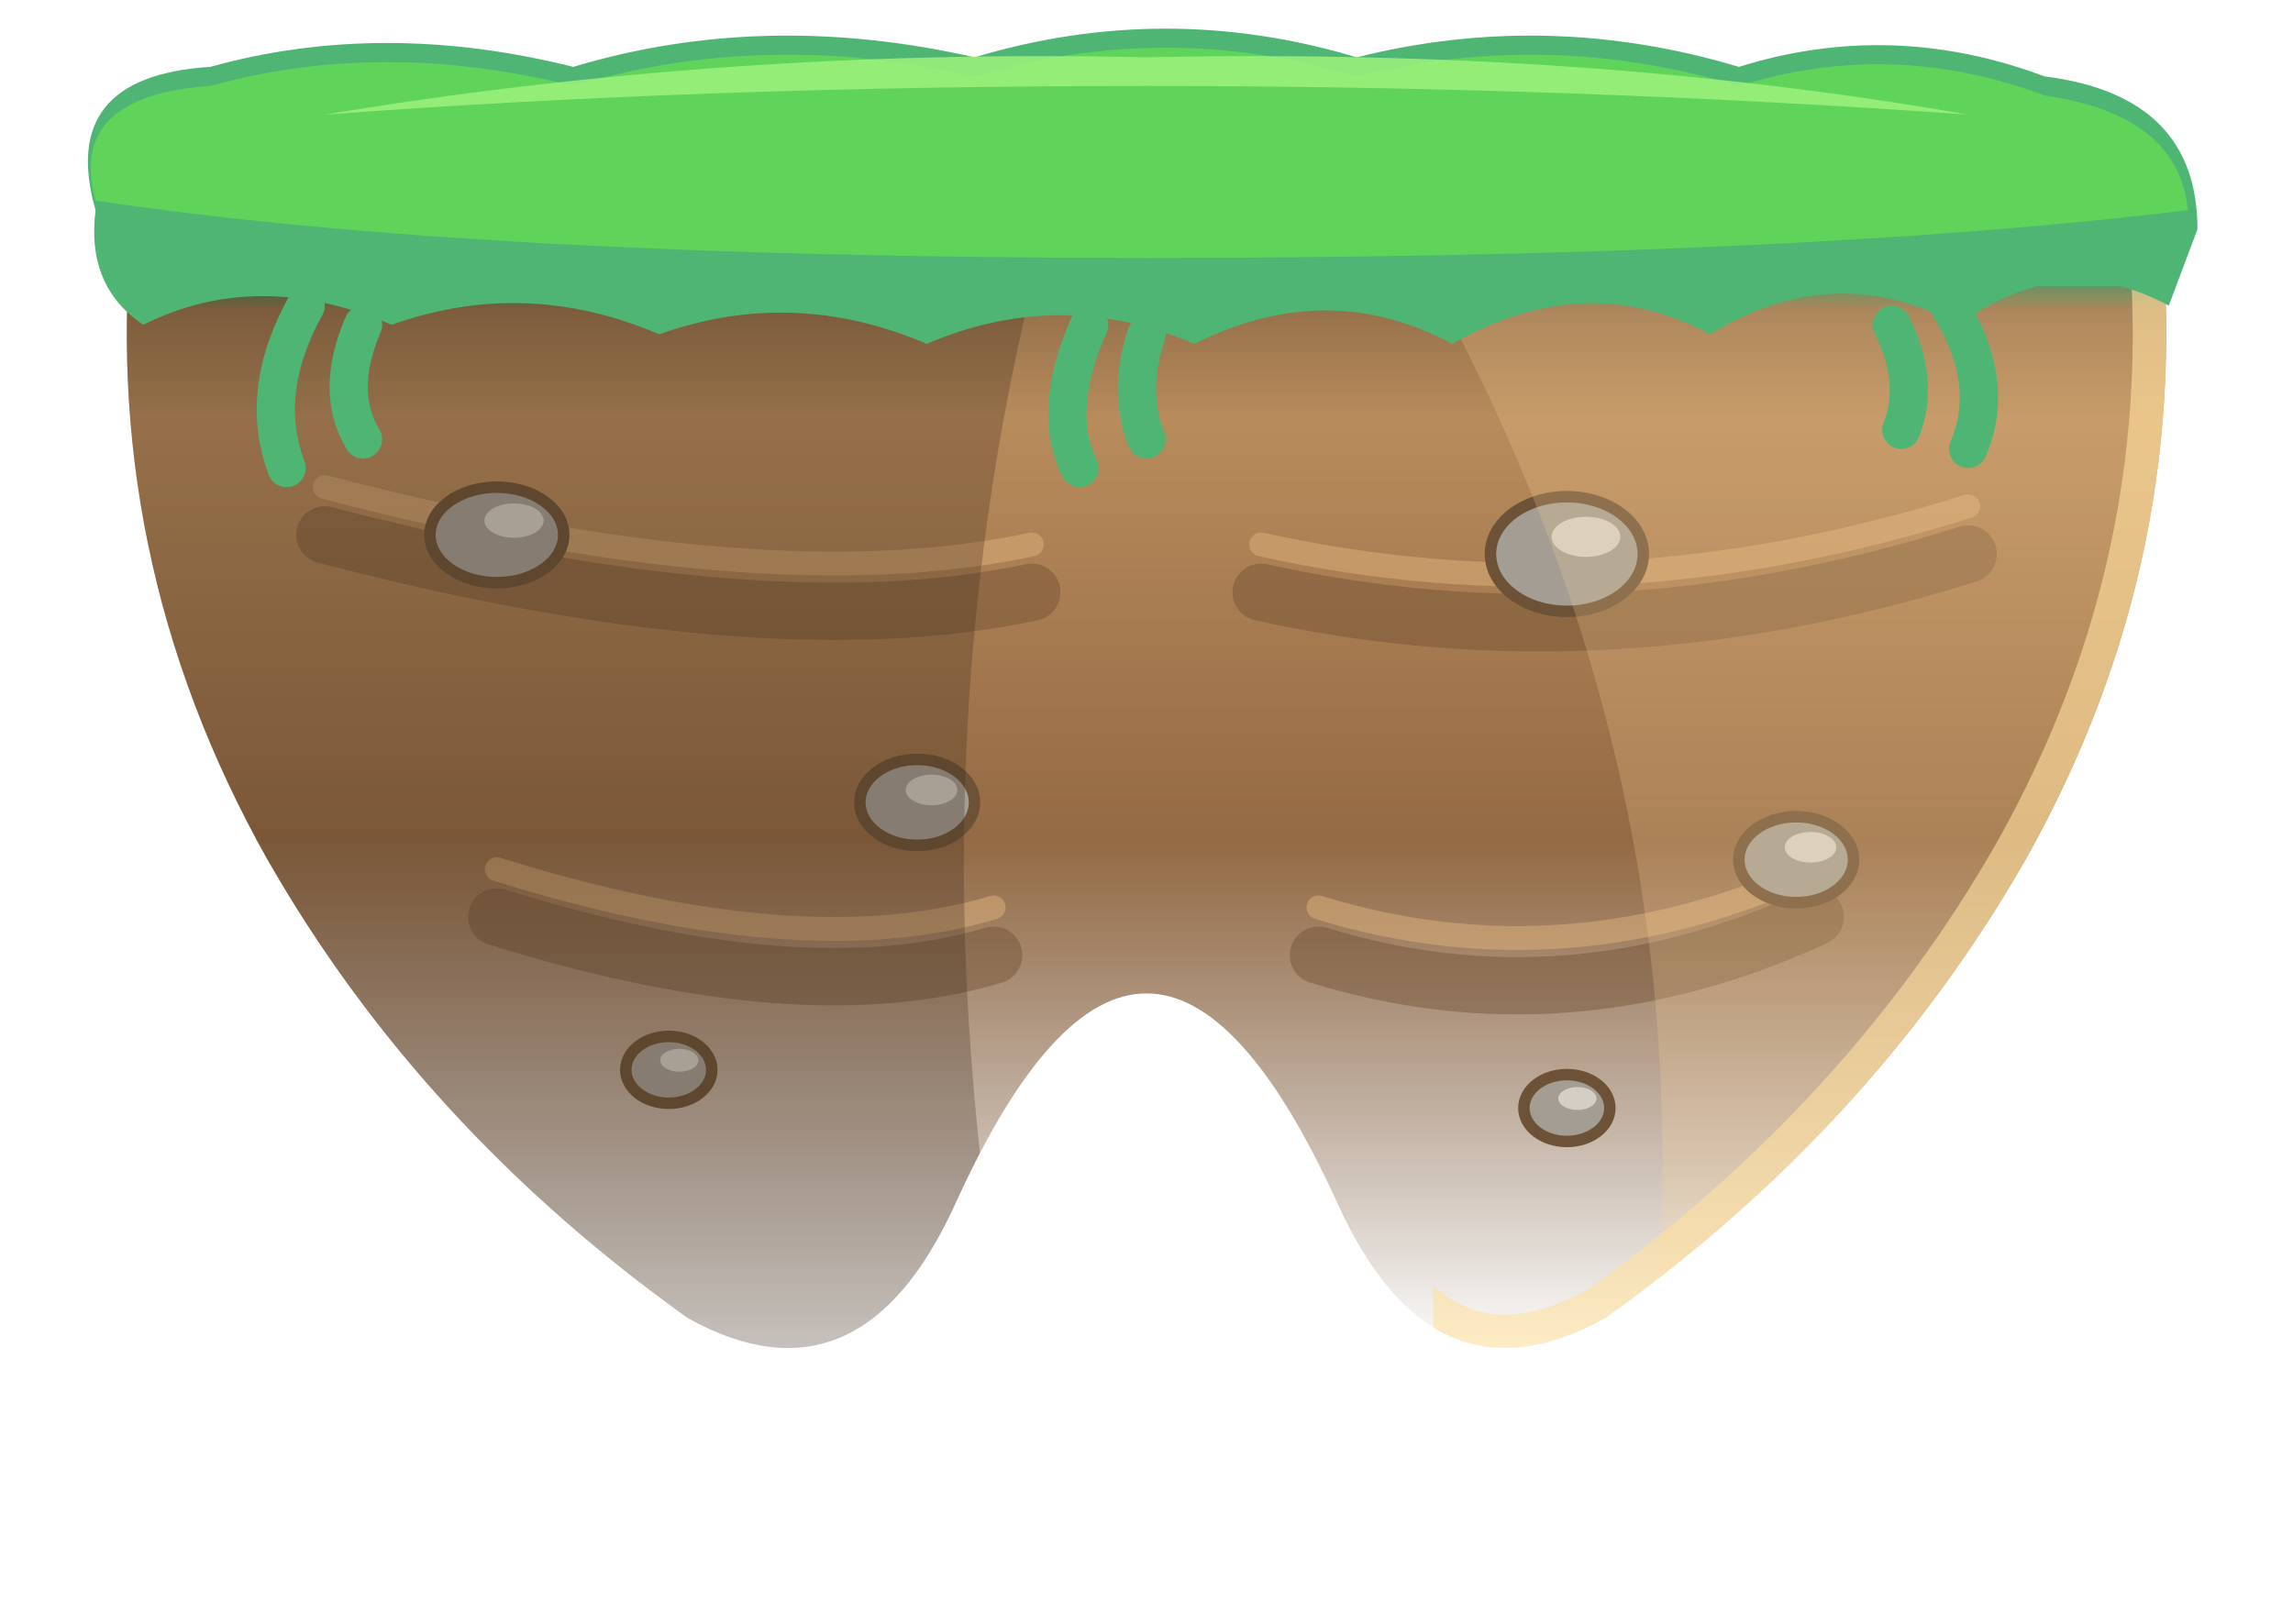
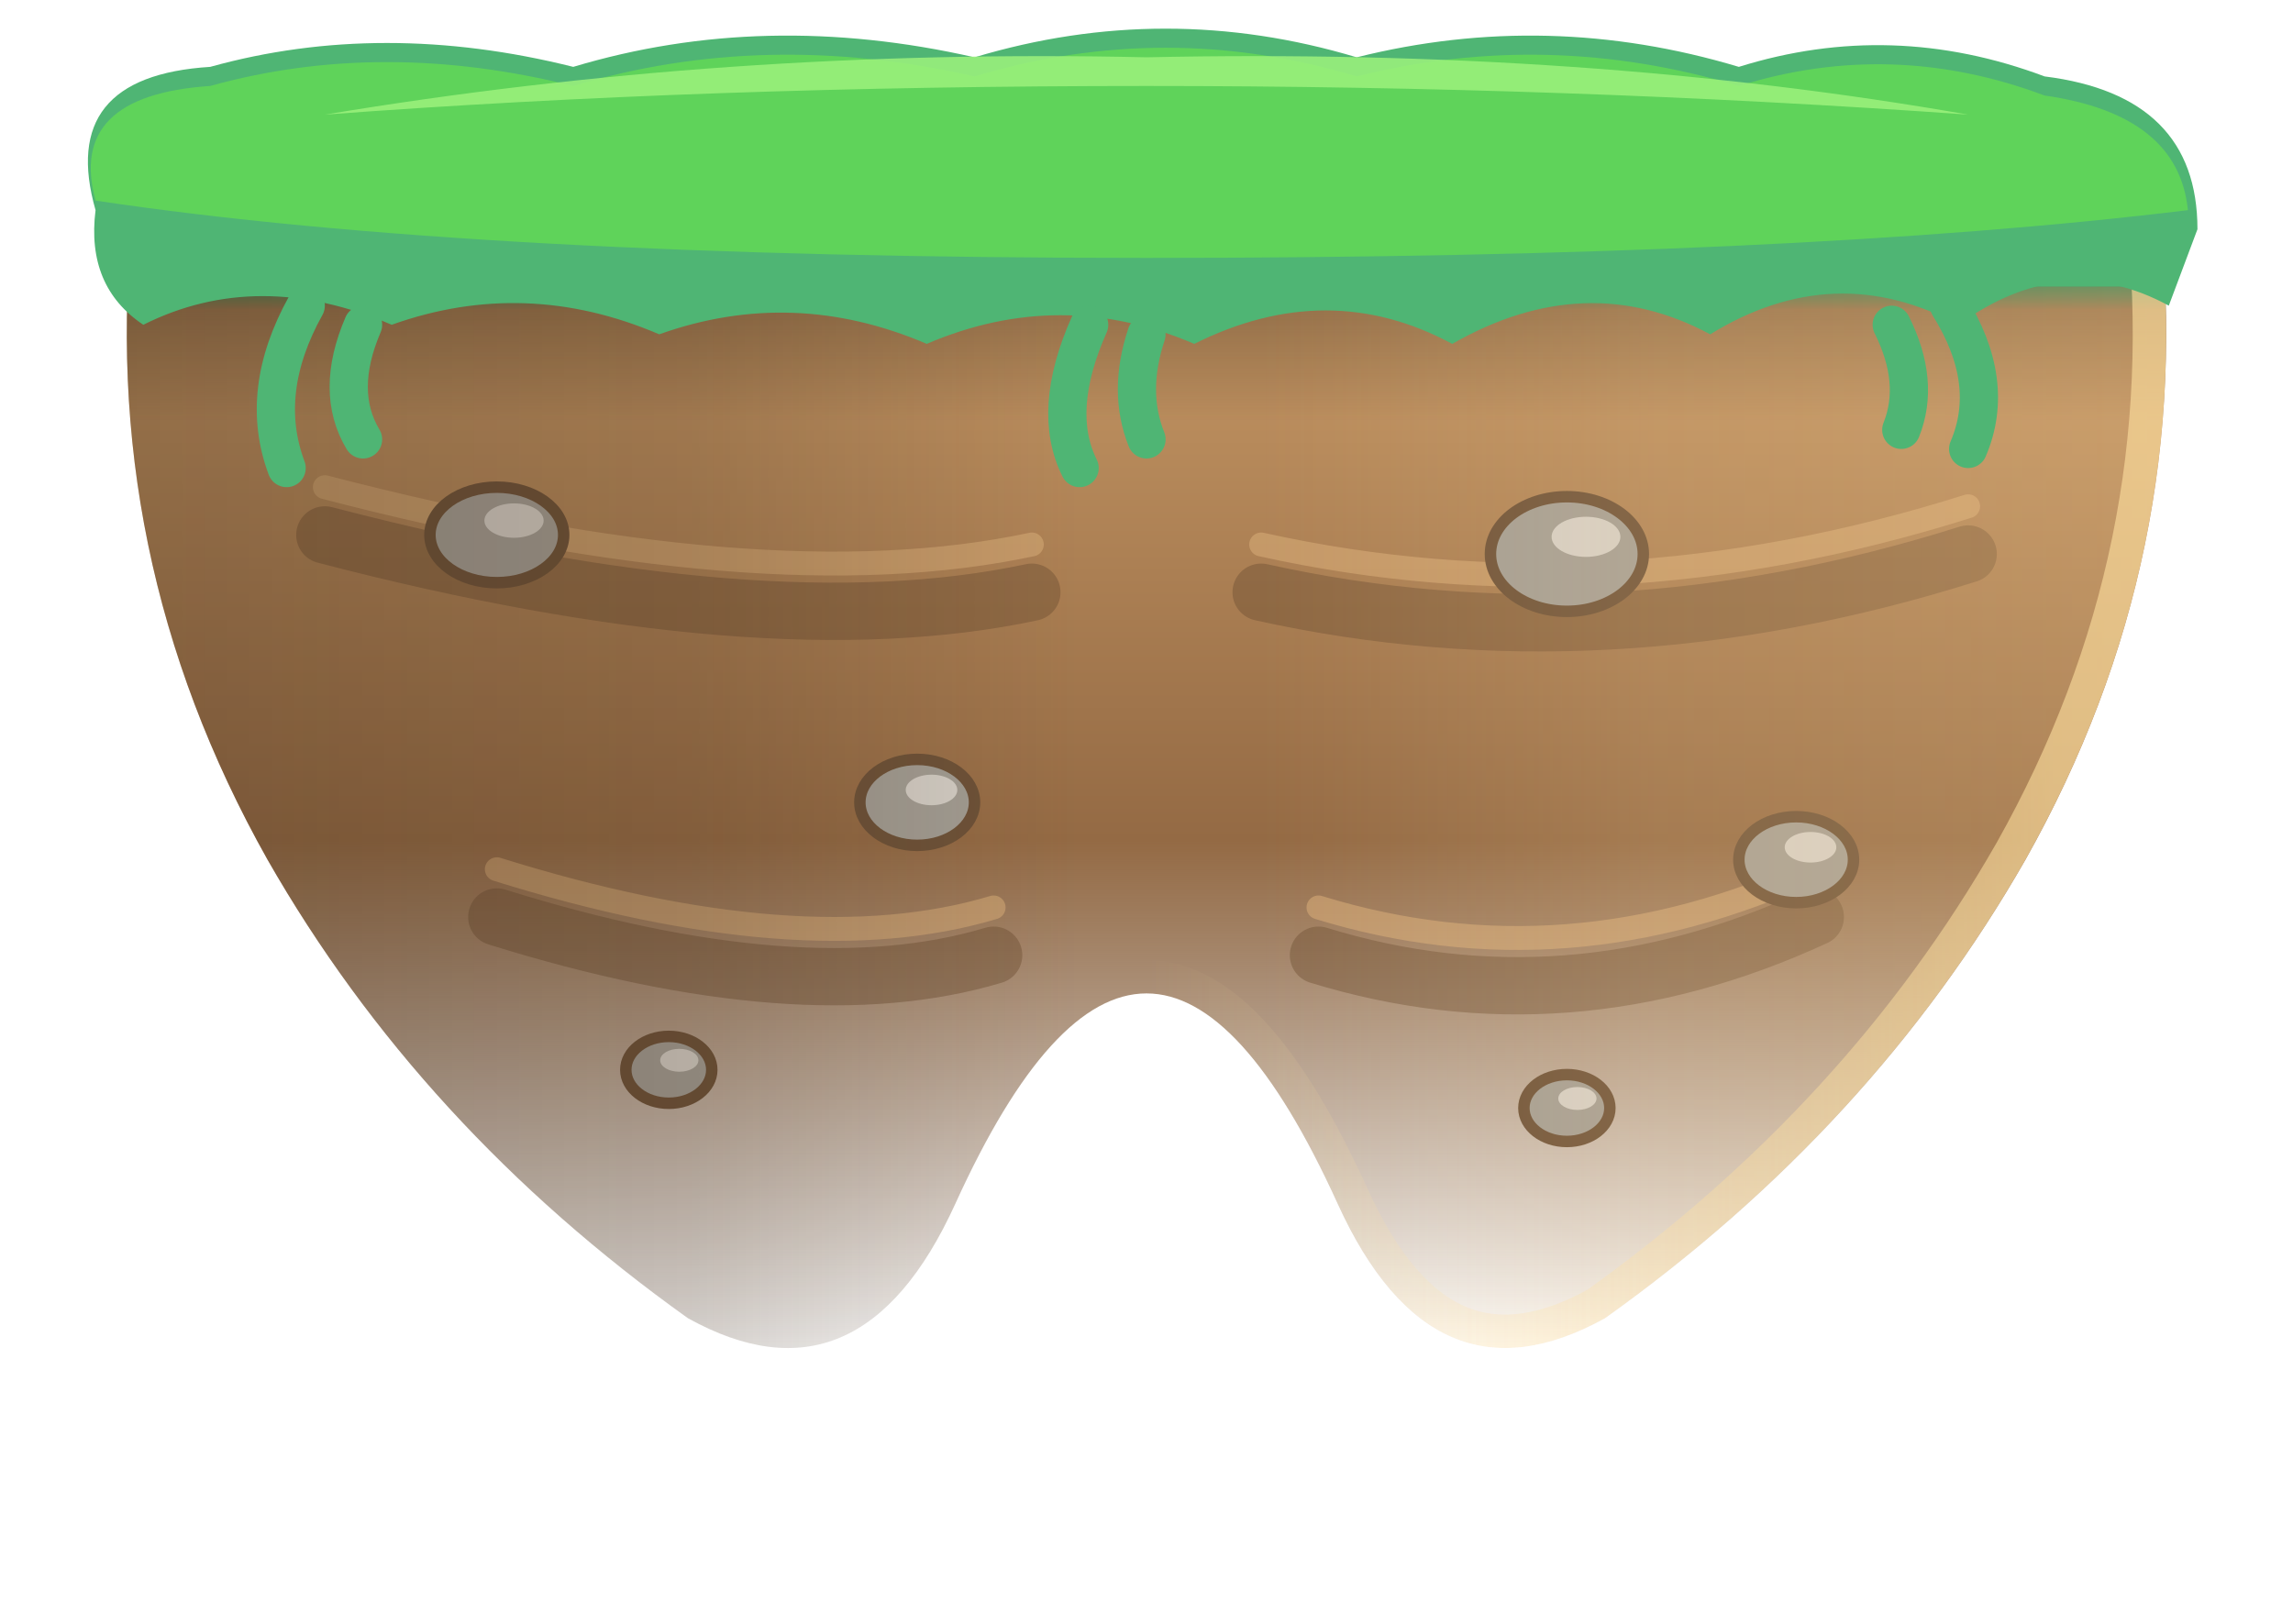
<svg xmlns="http://www.w3.org/2000/svg" width="240" height="170" viewBox="0 0 240 170">
  <defs>
    <linearGradient id="soil" gradientUnits="userSpaceOnUse" x1="0" y1="22" x2="0" y2="142">
      <stop offset="0" stop-color="#4fb574" />
      <stop offset="0.067" stop-color="#4fb574" />
      <stop offset="0.087" stop-color="#c29462" />
      <stop offset="0.55" stop-color="#946a44" />
      <stop offset="1" stop-color="#6a4b31" stop-opacity="0" />
    </linearGradient>
    <linearGradient id="lip" x1="0" y1="0" x2="0" y2="1">
      <stop offset="0" stop-color="#3a2818" stop-opacity=".45" />
      <stop offset="1" stop-color="#3a2818" stop-opacity="0" />
    </linearGradient>
    <clipPath id="body">
      <path d="M14 22 L226 22 Q230 58 212 90 Q196 118 168 138 Q150 148 140 126 Q130 104 120 104 Q110 104 100 126 Q90 148 72 138 Q44 118 28 90 Q10 58 14 22 Z" />
    </clipPath>
    <clipPath id="below">
      <rect x="0" y="30" width="240" height="140" />
    </clipPath>
-     <clipPath id="sun">
-       <rect x="150" y="30" width="90" height="140" />
-     </clipPath>
+     <linearGradient id="side" gradientUnits="userSpaceOnUse" x1="0" y1="0" x2="240" y2="0">
+       <stop offset="0" stop-color="#3a2818" stop-opacity=".32" />
+       <stop offset=".3" stop-color="#3a2818" stop-opacity=".2" />
+       <stop offset=".47" stop-color="#3a2818" stop-opacity="0" />
+       <stop offset=".55" stop-color="#ffd79a" stop-opacity="0" />
+       <stop offset=".72" stop-color="#ffd79a" stop-opacity=".16" />
+       <stop offset="1" stop-color="#ffd79a" stop-opacity=".26" />
+     </linearGradient>
+     <linearGradient id="rimfade" gradientUnits="userSpaceOnUse" x1="120" y1="0" x2="215" y2="0">
+       <stop offset="0" stop-color="#000000" />
+       <stop offset="1" stop-color="#ffffff" />
+     </linearGradient>
+     <mask id="sunside" maskUnits="userSpaceOnUse" x="0" y="0" width="240" height="170">
+       <rect width="240" height="170" fill="url(#rimfade)" />
+     </mask>
  </defs>
  <path d="M14 22 L226 22 Q230 58 212 90 Q196 118 168 138 Q150 148 140 126 Q130 104 120 104 Q110 104 100 126 Q90 148 72 138 Q44 118 28 90 Q10 58 14 22 Z" fill="url(#soil)" />
  <g clip-path="url(#below)">
    <g clip-path="url(#body)">
      <g>
        <path d="M34 56 Q80 68 108 62 M132 62 Q168 70 206 58 M52 96 Q84 106 104 100 M138 100 Q164 108 190 96" stroke="#6e4f33" stroke-width="6" opacity=".45" fill="none" stroke-linecap="round" />
        <path d="M34 56 Q80 68 108 62 M132 62 Q168 70 206 58 M52 96 Q84 106 104 100 M138 100 Q164 108 190 96" transform="translate(0 -5)" stroke="#d9ad78" stroke-width="2.5" opacity=".55" fill="none" stroke-linecap="round" />
        <ellipse cx="52" cy="56" rx="7" ry="5" fill="#a39d93" stroke="#6e5238" stroke-width="1.2" />
        <ellipse cx="53.8" cy="54.5" rx="3.1" ry="1.8" fill="#e0dbd2" opacity=".8" />
        <ellipse cx="164" cy="58" rx="8" ry="6" fill="#a39d93" stroke="#6e5238" stroke-width="1.2" />
        <ellipse cx="166.0" cy="56.2" rx="3.6" ry="2.1" fill="#e0dbd2" opacity=".8" />
        <ellipse cx="96" cy="84" rx="6" ry="4.5" fill="#a39d93" stroke="#6e5238" stroke-width="1.2" />
        <ellipse cx="97.5" cy="82.7" rx="2.7" ry="1.6" fill="#e0dbd2" opacity=".8" />
        <ellipse cx="188" cy="90" rx="6" ry="4.5" fill="#a39d93" stroke="#6e5238" stroke-width="1.2" />
        <ellipse cx="189.5" cy="88.7" rx="2.7" ry="1.6" fill="#e0dbd2" opacity=".8" />
        <ellipse cx="70" cy="112" rx="4.5" ry="3.5" fill="#a39d93" stroke="#6e5238" stroke-width="1.2" />
        <ellipse cx="71.1" cy="111.0" rx="2.0" ry="1.2" fill="#e0dbd2" opacity=".8" />
        <ellipse cx="164" cy="116" rx="4.5" ry="3.5" fill="#a39d93" stroke="#6e5238" stroke-width="1.2" />
        <ellipse cx="165.1" cy="115.0" rx="2.0" ry="1.2" fill="#e0dbd2" opacity=".8" />
      </g>
      <rect x="0" y="28" width="240" height="16" fill="url(#lip)" />
-       <path d="M0 30 L108 30 Q92 96 112 170 L0 170 Z" fill="#3a2818" opacity=".28" />
-       <path d="M150 30 L240 30 L240 170 L168 170 Q186 96 150 30 Z" fill="#ffd79a" opacity=".22" />
-       <g clip-path="url(#sun)">
+       <rect x="0" y="30" width="240" height="140" fill="url(#side)" />
+       <g mask="url(#sunside)">
        <path d="M14 22 L226 22 Q230 58 212 90 Q196 118 168 138 Q150 148 140 126 Q130 104 120 104 Q110 104 100 126 Q90 148 72 138 Q44 118 28 90 Q10 58 14 22 Z" fill="none" stroke="#ffe1a0" stroke-width="7" opacity=".6" />
      </g>
    </g>
  </g>
  <g>
    <path d="M10 22 Q6 8 22 7 Q40 2 60 7 Q80 1 102 6 Q122 0 142 6 Q162 1 182 7 Q198 2 214 8 Q230 10 230 24 L227 32 Q216 26 205 34 Q192 27 179 35 Q166 28 152 36 Q139 29 125 36 Q111 30 97 36 Q83 30 69 35 Q55 29 41 34 Q27 28 15 34 Q9 30 10 22 Z" fill="#4fb574" />
    <path d="M10 21 Q7 10 22 9 Q40 4 60 9 Q80 3 102 8 Q122 2 142 8 Q162 3 182 9 Q198 4 214 10 Q228 12 229 22 Q188 27 120 27 Q50 27 10 21 Z" fill="#5fd35a" />
    <path d="M34 12 Q76 5 120 6 Q166 5 206 12 Q164 9 120 9 Q74 9 34 12 Z" fill="#9cf27d" opacity="0.85" />
    <path d="M32 32 q-5 9 -2 17 M38 34 q-3 7 0 12 M114 34 q-4 9 -1 15 M120 35 q-2 6 0 11 M204 32 q5 8 2 15 M198 34 q3 6 1 11" stroke="#4fb574" stroke-width="4" fill="none" stroke-linecap="round" />
  </g>
</svg>
